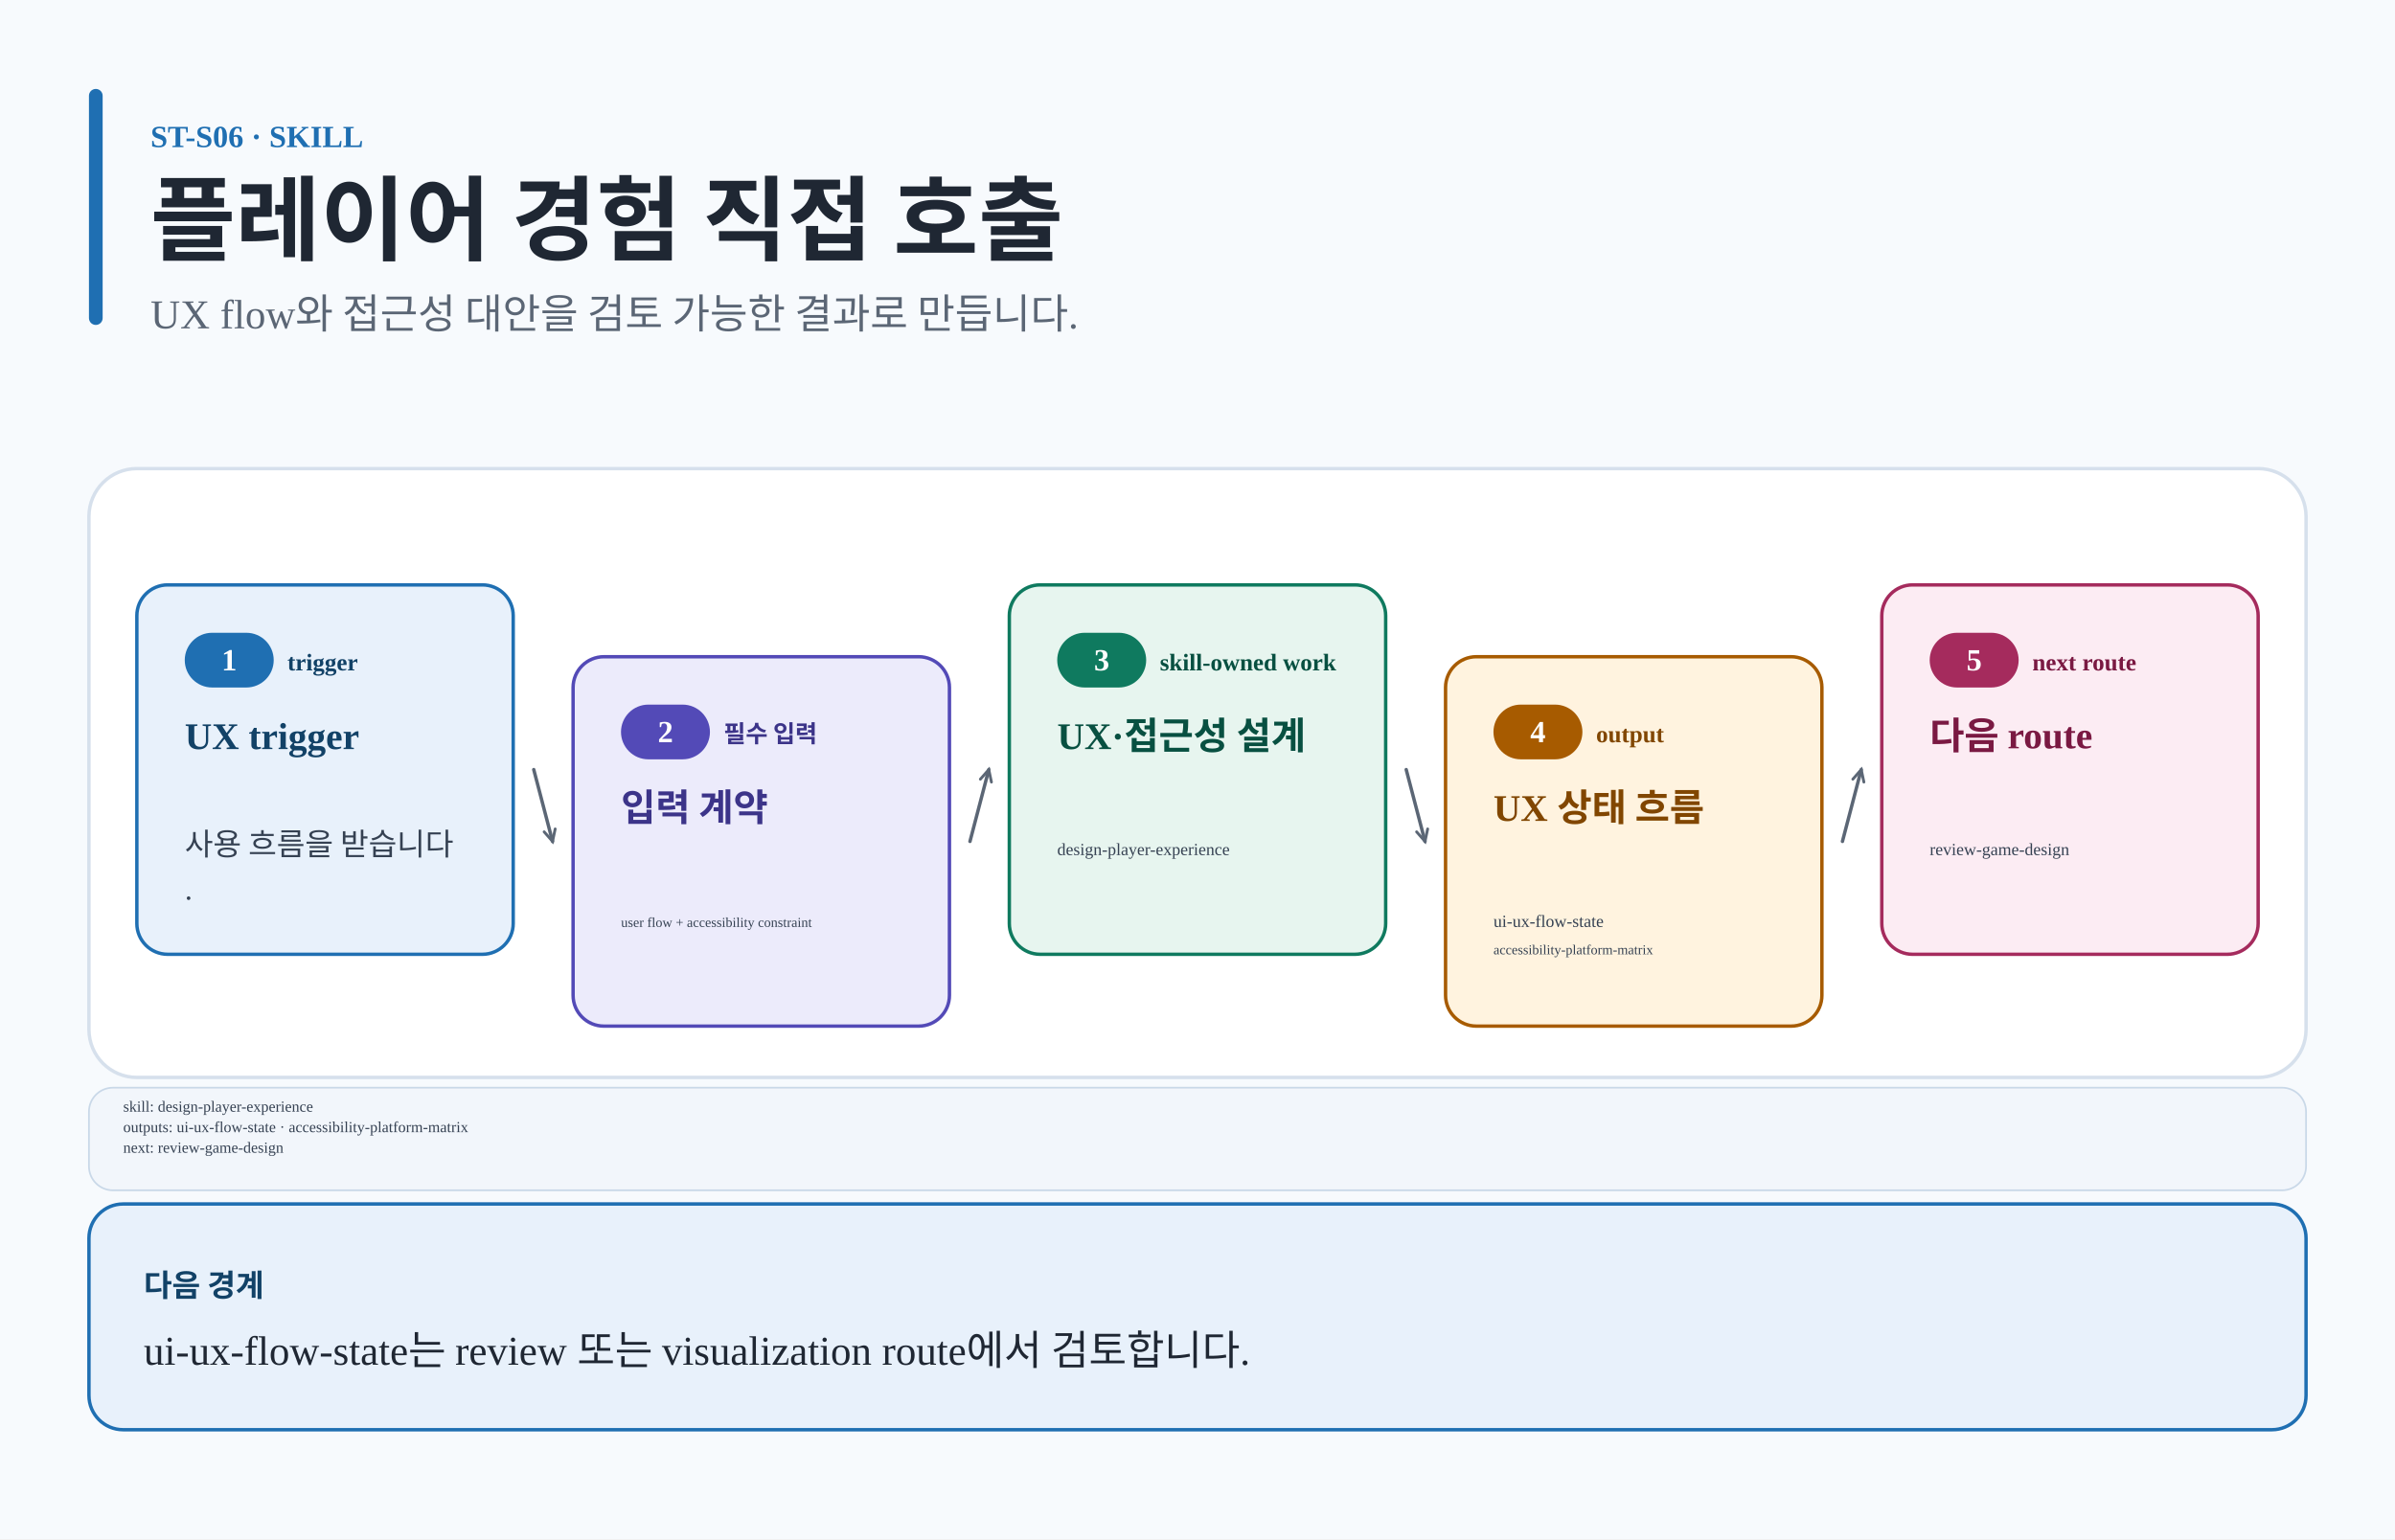
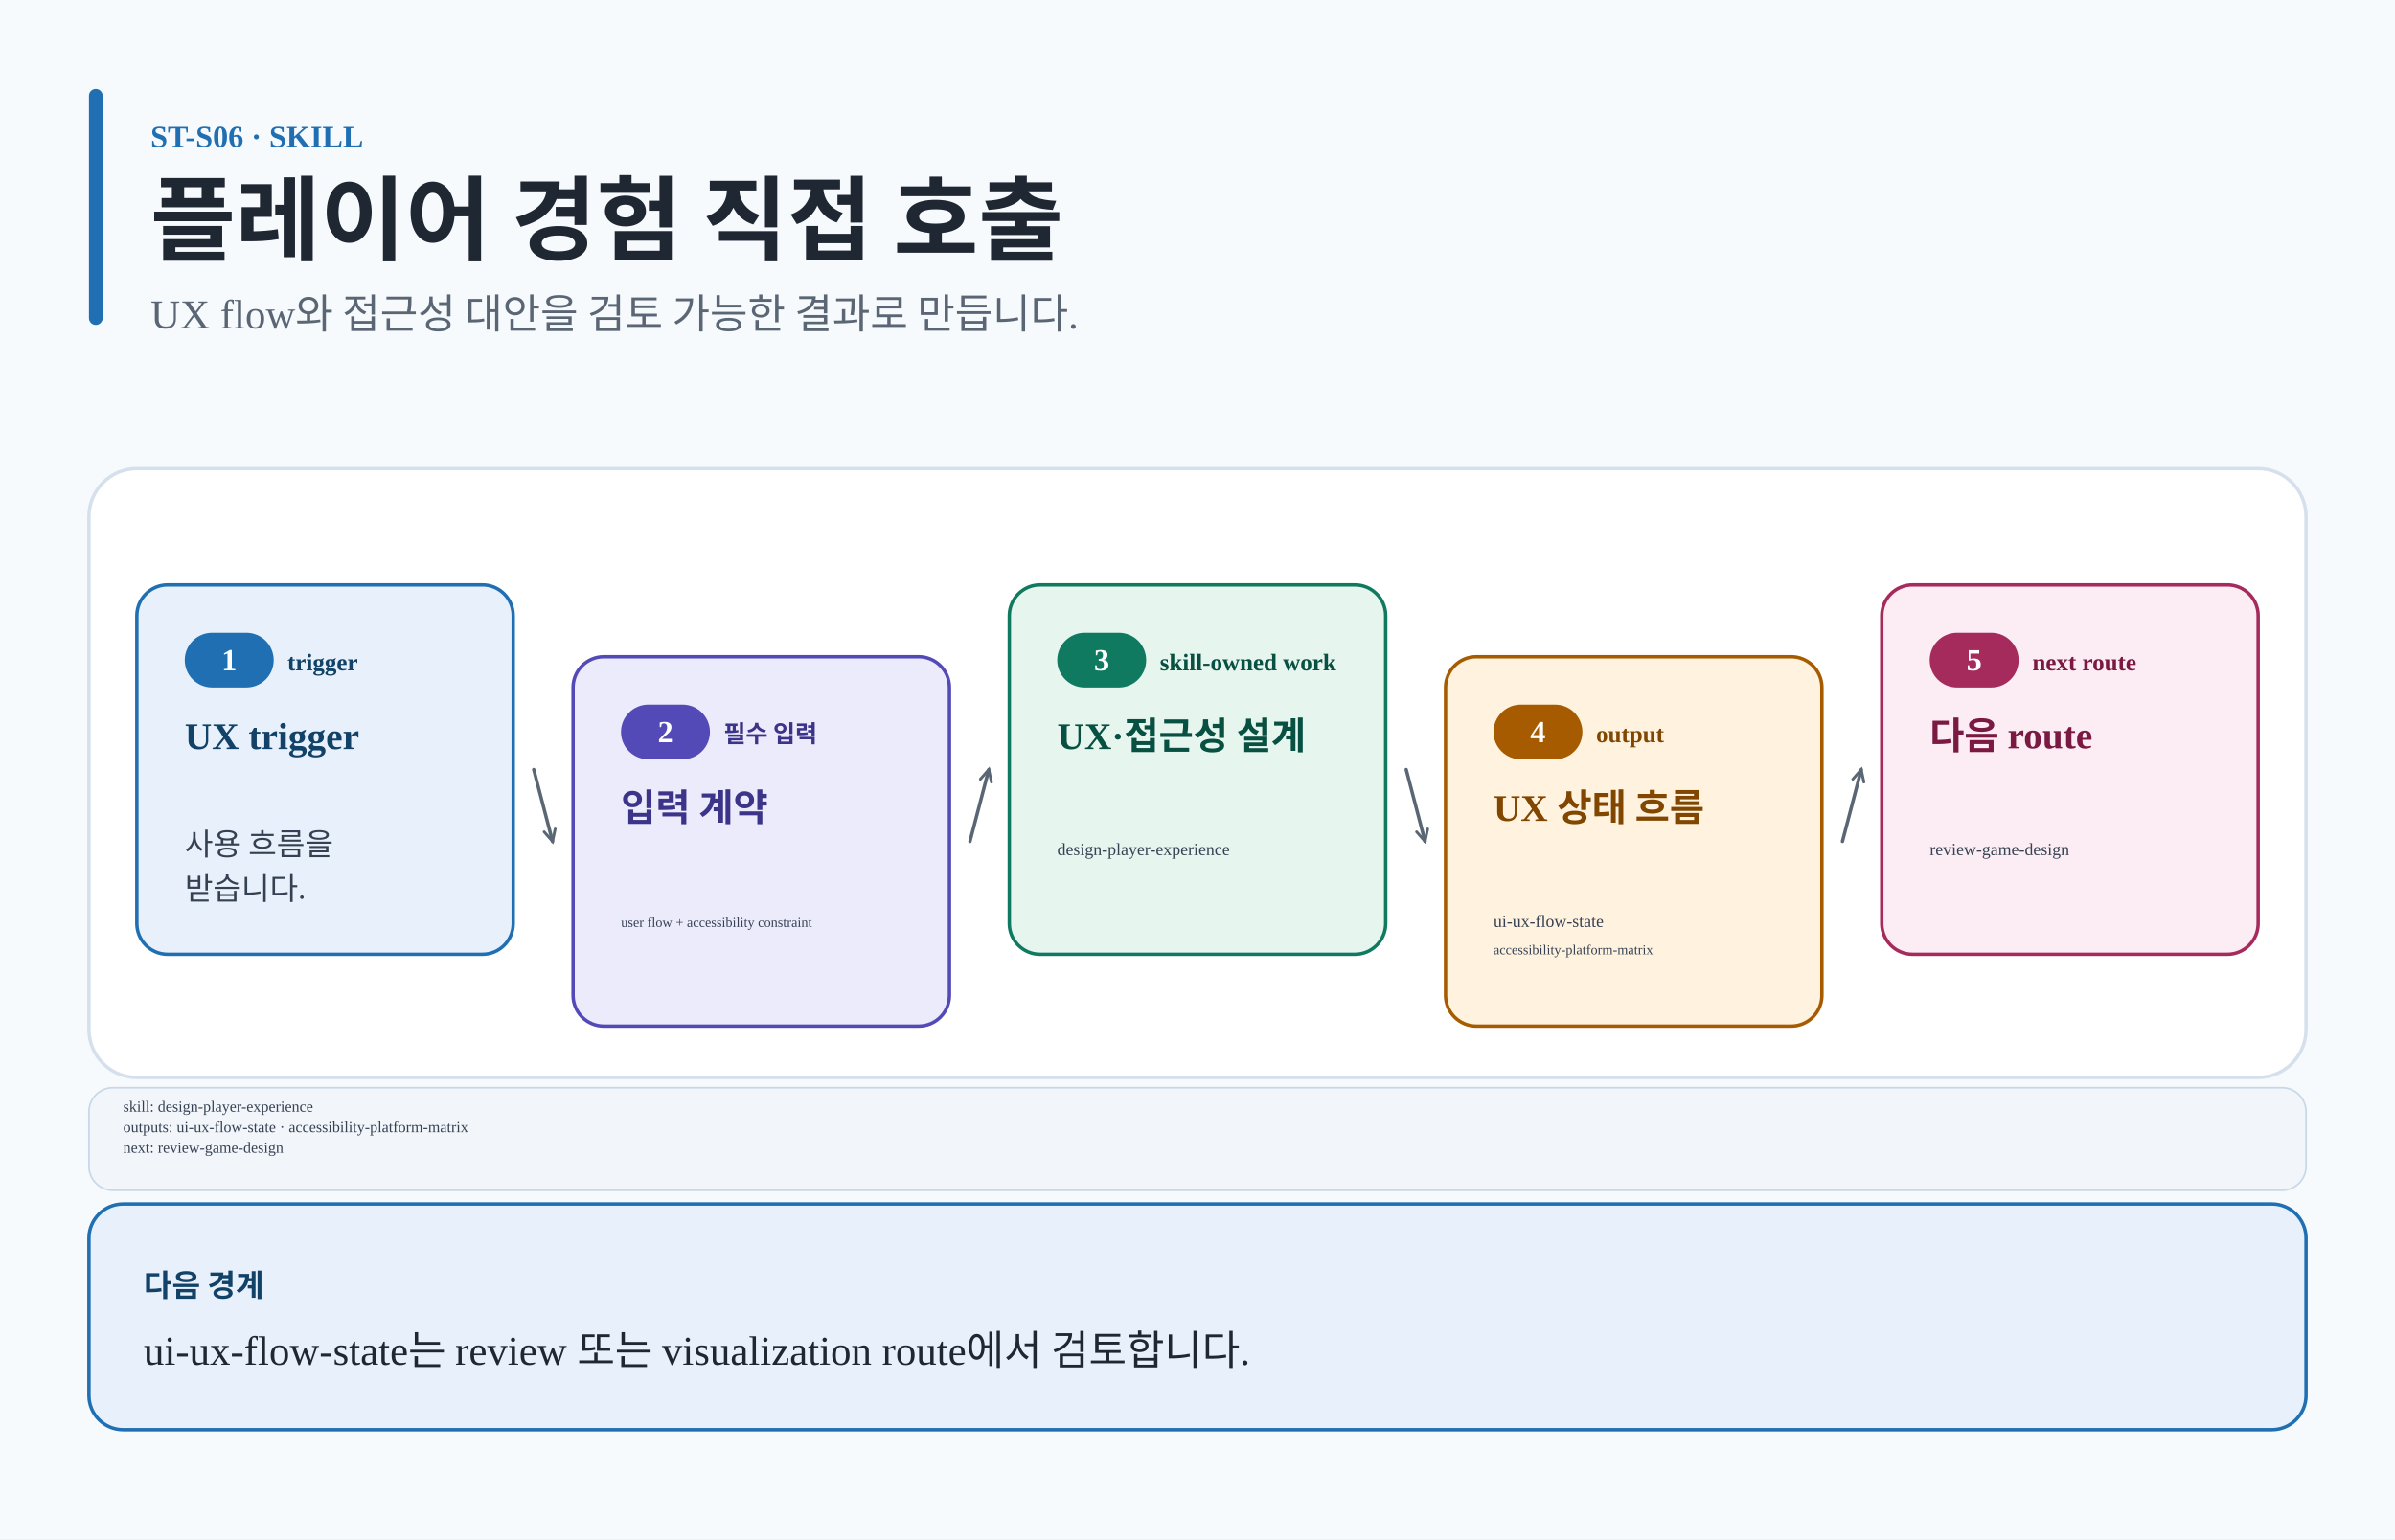
<svg xmlns="http://www.w3.org/2000/svg" viewBox="0 0 1400 900" width="1400" height="900" role="img" aria-label="플레이어 경험 직접 호출 흐름">
  <defs>
    <marker id="open-arrow" viewBox="0 0 12 12" refX="10" refY="6" markerWidth="10" markerHeight="10" markerUnits="userSpaceOnUse" orient="auto">
      <path d="M 2 2 L 10 6 L 2 10" fill="none" stroke="#5B6675" stroke-width="2" stroke-linecap="round" />
    </marker>
  </defs>
  <rect width="1400" height="900" fill="#F7FAFD" />
  <rect x="52" y="52" width="8" height="138" rx="4" fill="#1F6FB2" />
  <text x="88" y="86" fill="#1F6FB2" font-size="18" font-weight="700">ST-S06 · SKILL</text>
  <text x="88" y="148" fill="#1F2733" font-size="54" font-weight="700">플레이어 경험 직접 호출</text>
  <text x="88" y="192" fill="#5B6675" font-size="24">UX flow와 접근성 대안을 검토 가능한 결과로 만듭니다.</text>
  <rect x="52" y="274" width="1296" height="356" rx="28" fill="#FFFFFF" stroke="#D6E0EC" stroke-width="2" />
  <path d="M 312 450 L 323 492" fill="none" stroke="#5B6675" stroke-width="2" stroke-linecap="round" marker-end="url(#open-arrow)" />
  <path d="M 567 492 L 578 450" fill="none" stroke="#5B6675" stroke-width="2" stroke-linecap="round" marker-end="url(#open-arrow)" />
  <path d="M 822 450 L 833 492" fill="none" stroke="#5B6675" stroke-width="2" stroke-linecap="round" marker-end="url(#open-arrow)" />
  <path d="M 1077 492 L 1088 450" fill="none" stroke="#5B6675" stroke-width="2" stroke-linecap="round" marker-end="url(#open-arrow)" />
  <g aria-label="읽기 순서 1: UX trigger">
    <rect x="80" y="342" width="220" height="216" rx="18" fill="#E8F1FB" stroke="#1F6FB2" stroke-width="2" />
    <rect x="108" y="370" width="52" height="32" rx="16" fill="#1F6FB2" />
    <text x="134" y="392" text-anchor="middle" fill="#FFFFFF" font-size="18" font-weight="700">1</text>
    <text x="168" y="392" fill="#124267" font-size="14" font-weight="700">trigger</text>
    <text x="108" y="438" fill="#124267" font-size="22" font-weight="700">UX trigger</text>
-     <text x="108" y="500" fill="#354152" font-size="18" font-weight="400">사용 흐름을 받습니다</text>
-     <text x="108" y="526" fill="#354152" font-size="18" font-weight="400">.</text>
+     <text x="108" y="500" fill="#354152" font-size="18" font-weight="400">사용 흐름을</text>
+     <text x="108" y="526" fill="#354152" font-size="18" font-weight="400">받습니다.</text>
  </g>
  <g aria-label="읽기 순서 2: 입력 계약">
    <rect x="335" y="384" width="220" height="216" rx="18" fill="#ECEBFB" stroke="#534AB7" stroke-width="2" />
    <rect x="363" y="412" width="52" height="32" rx="16" fill="#534AB7" />
    <text x="389" y="434" text-anchor="middle" fill="#FFFFFF" font-size="18" font-weight="700">2</text>
    <text x="423" y="434" fill="#3C3489" font-size="14" font-weight="700">필수 입력</text>
    <text x="363" y="480" fill="#3C3489" font-size="22" font-weight="700">입력 계약</text>
    <text x="363" y="542" fill="#354152" font-size="8" textLength="164" lengthAdjust="spacingAndGlyphs">user flow + accessibility constraint</text>
  </g>
  <g aria-label="읽기 순서 3: UX·접근성 설계">
    <rect x="590" y="342" width="220" height="216" rx="18" fill="#E7F5EF" stroke="#0F7A5F" stroke-width="2" />
    <rect x="618" y="370" width="52" height="32" rx="16" fill="#0F7A5F" />
    <text x="644" y="392" text-anchor="middle" fill="#FFFFFF" font-size="18" font-weight="700">3</text>
    <text x="678" y="392" fill="#085041" font-size="14" font-weight="700">skill-owned work</text>
    <text x="618" y="438" fill="#085041" font-size="22" font-weight="700">UX·접근성 설계</text>
    <text x="618" y="500" fill="#354152" font-size="10" textLength="164" lengthAdjust="spacingAndGlyphs">design-player-experience</text>
  </g>
  <g aria-label="읽기 순서 4: UX 상태 흐름">
    <rect x="845" y="384" width="220" height="216" rx="18" fill="#FFF3DF" stroke="#A75B00" stroke-width="2" />
    <rect x="873" y="412" width="52" height="32" rx="16" fill="#A75B00" />
    <text x="899" y="434" text-anchor="middle" fill="#FFFFFF" font-size="18" font-weight="700">4</text>
    <text x="933" y="434" fill="#814600" font-size="14" font-weight="700">output</text>
    <text x="873" y="480" fill="#814600" font-size="22" font-weight="700">UX 상태 흐름</text>
    <text x="873" y="542" fill="#354152" font-size="10" textLength="164" lengthAdjust="spacingAndGlyphs">ui-ux-flow-state</text>
    <text x="873" y="558" fill="#354152" font-size="8" textLength="164" lengthAdjust="spacingAndGlyphs">accessibility-platform-matrix</text>
  </g>
  <g aria-label="읽기 순서 5: 다음 route">
    <rect x="1100" y="342" width="220" height="216" rx="18" fill="#FCECF3" stroke="#A52B5D" stroke-width="2" />
    <rect x="1128" y="370" width="52" height="32" rx="16" fill="#A52B5D" />
    <text x="1154" y="392" text-anchor="middle" fill="#FFFFFF" font-size="18" font-weight="700">5</text>
    <text x="1188" y="392" fill="#7A1942" font-size="14" font-weight="700">next route</text>
    <text x="1128" y="438" fill="#7A1942" font-size="22" font-weight="700">다음 route</text>
    <text x="1128" y="500" fill="#354152" font-size="10" textLength="164" lengthAdjust="spacingAndGlyphs">review-game-design</text>
  </g>
  <rect x="52" y="636" width="1296" height="60" rx="14" fill="#F2F6FB" stroke="#C9D8E8" stroke-width="1" />
  <text x="72" y="650" fill="#354152" font-size="9">skill: design-player-experience</text>
  <text x="72" y="662" fill="#354152" font-size="9">outputs: ui-ux-flow-state · accessibility-platform-matrix</text>
  <text x="72" y="674" fill="#354152" font-size="9">next: review-game-design</text>
  <rect x="52" y="704" width="1296" height="132" rx="20" fill="#E8F1FB" stroke="#1F6FB2" stroke-width="2" />
  <text x="84" y="758" fill="#124267" font-size="18" font-weight="700">다음 경계</text>
  <text x="84" y="798" fill="#1F2733" font-size="24">ui-ux-flow-state는 review 또는 visualization route에서 검토합니다.</text>
</svg>
